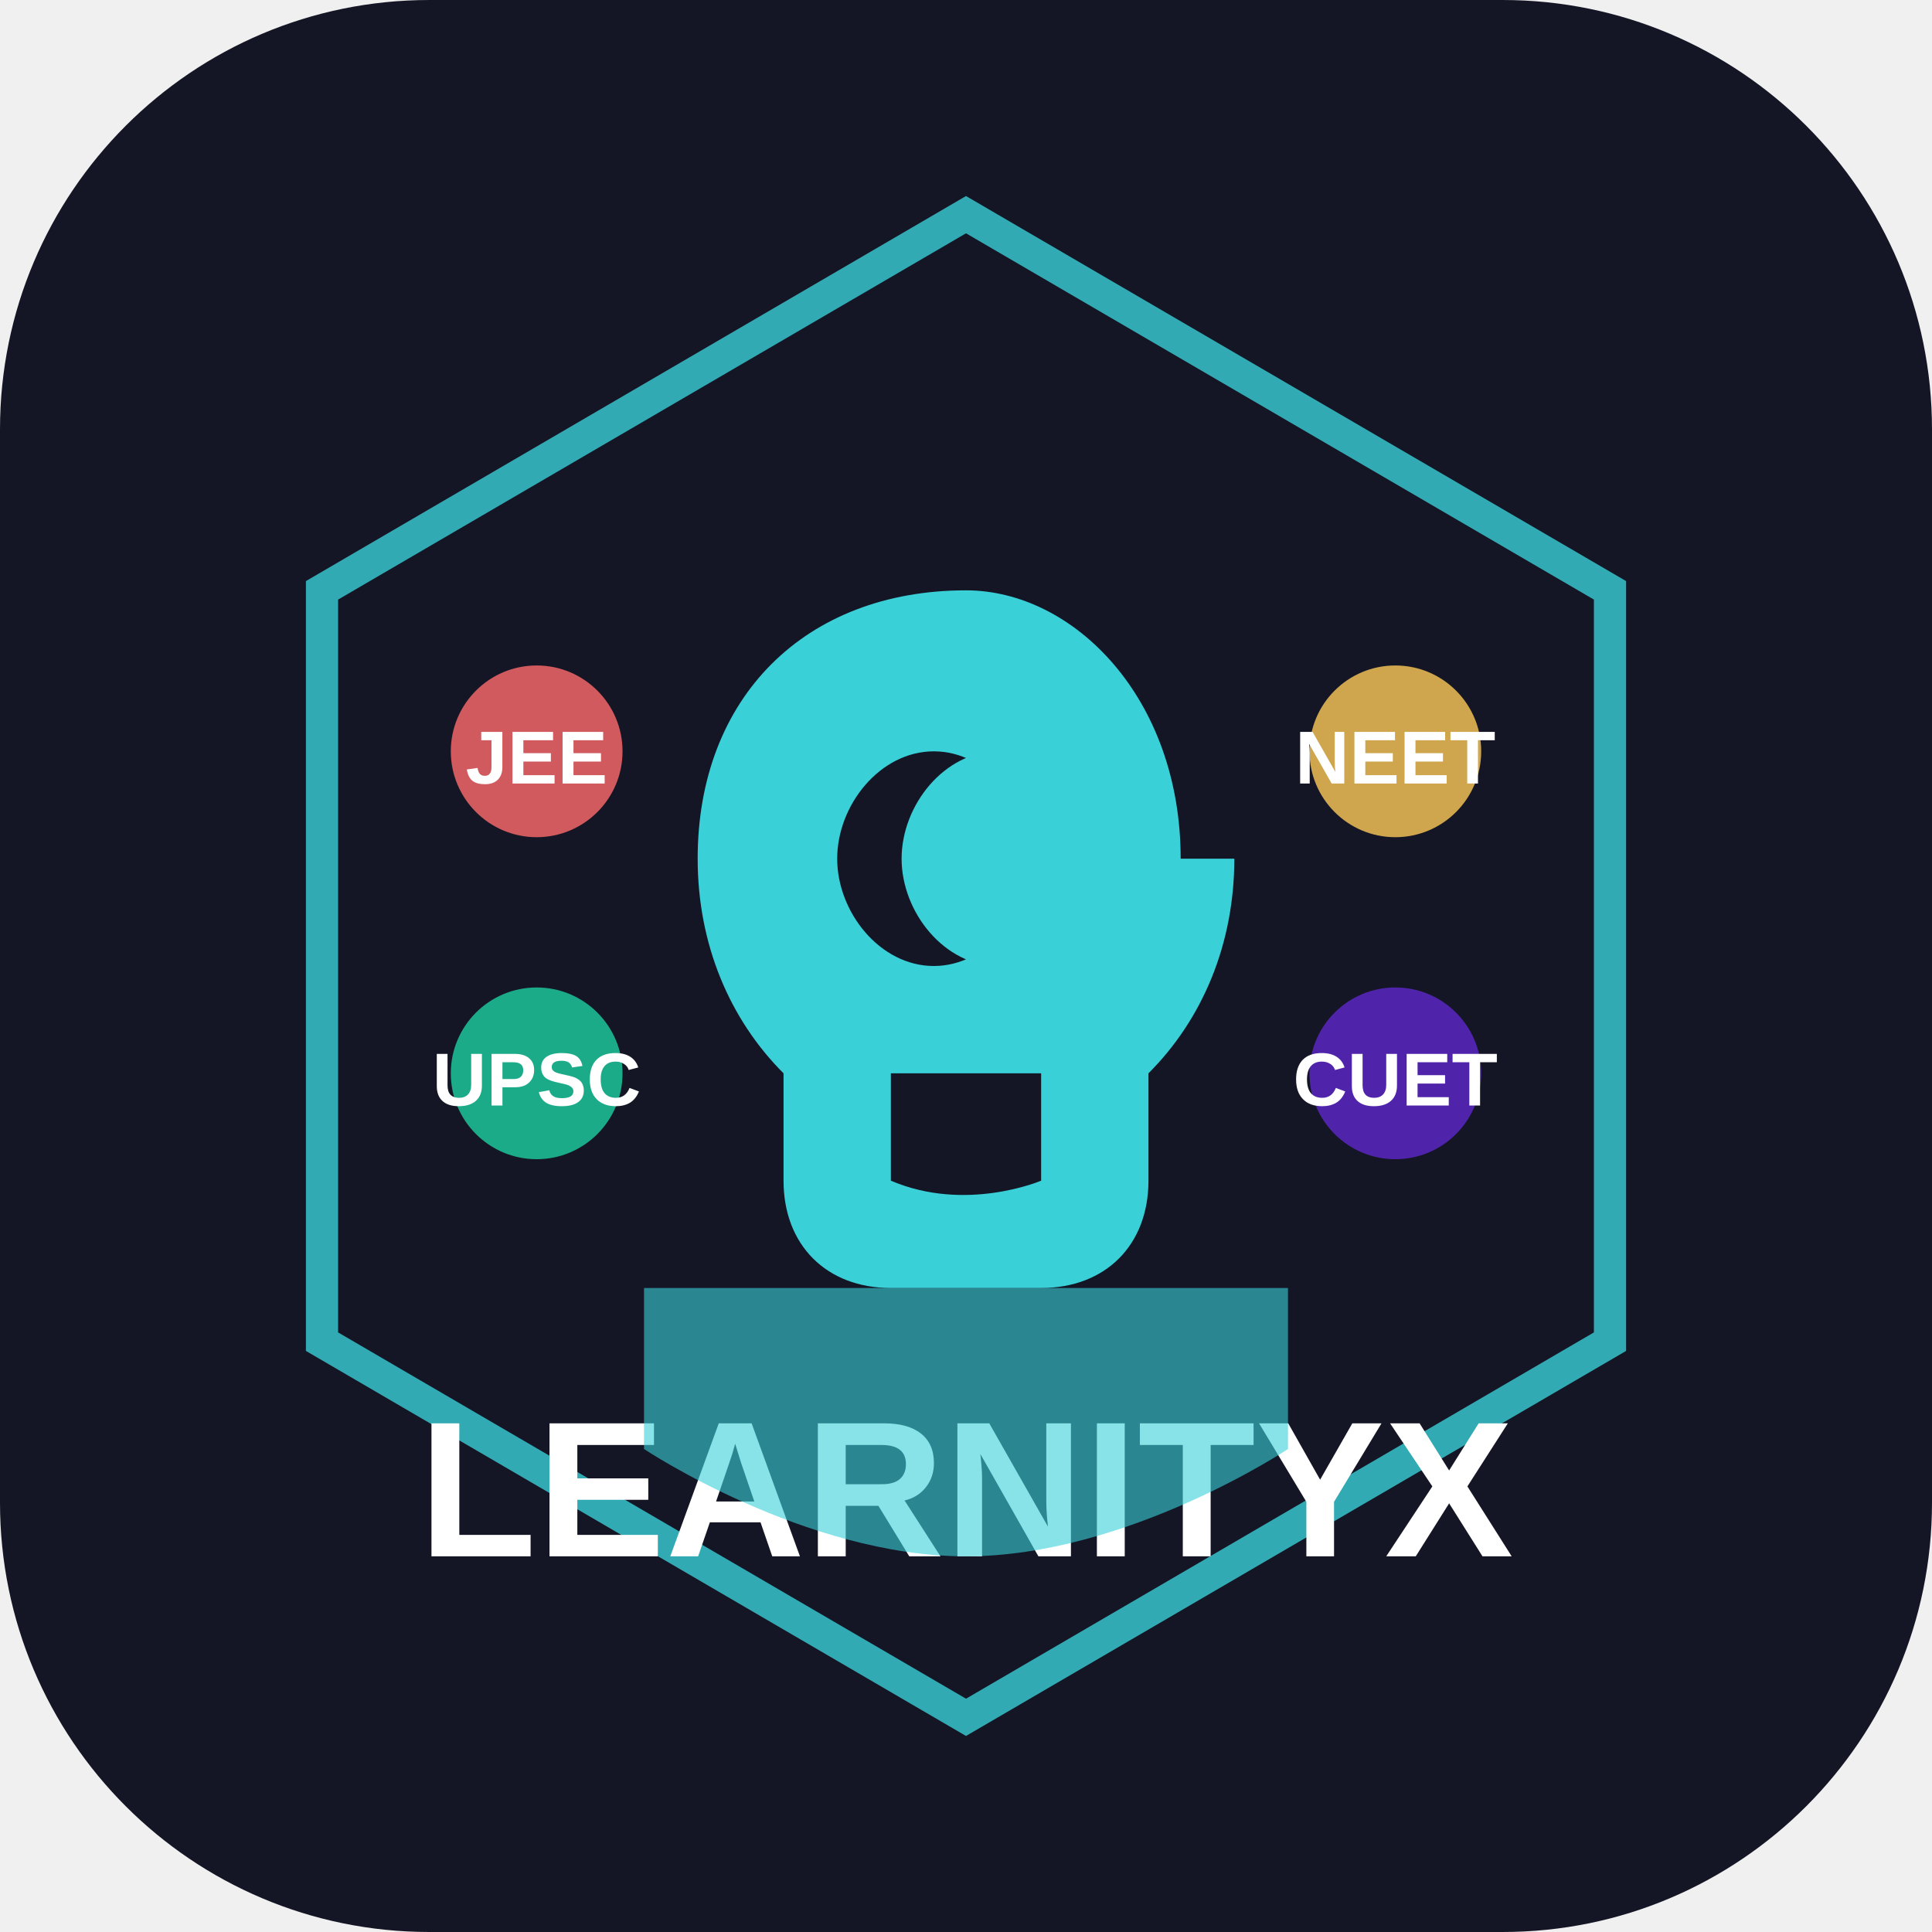
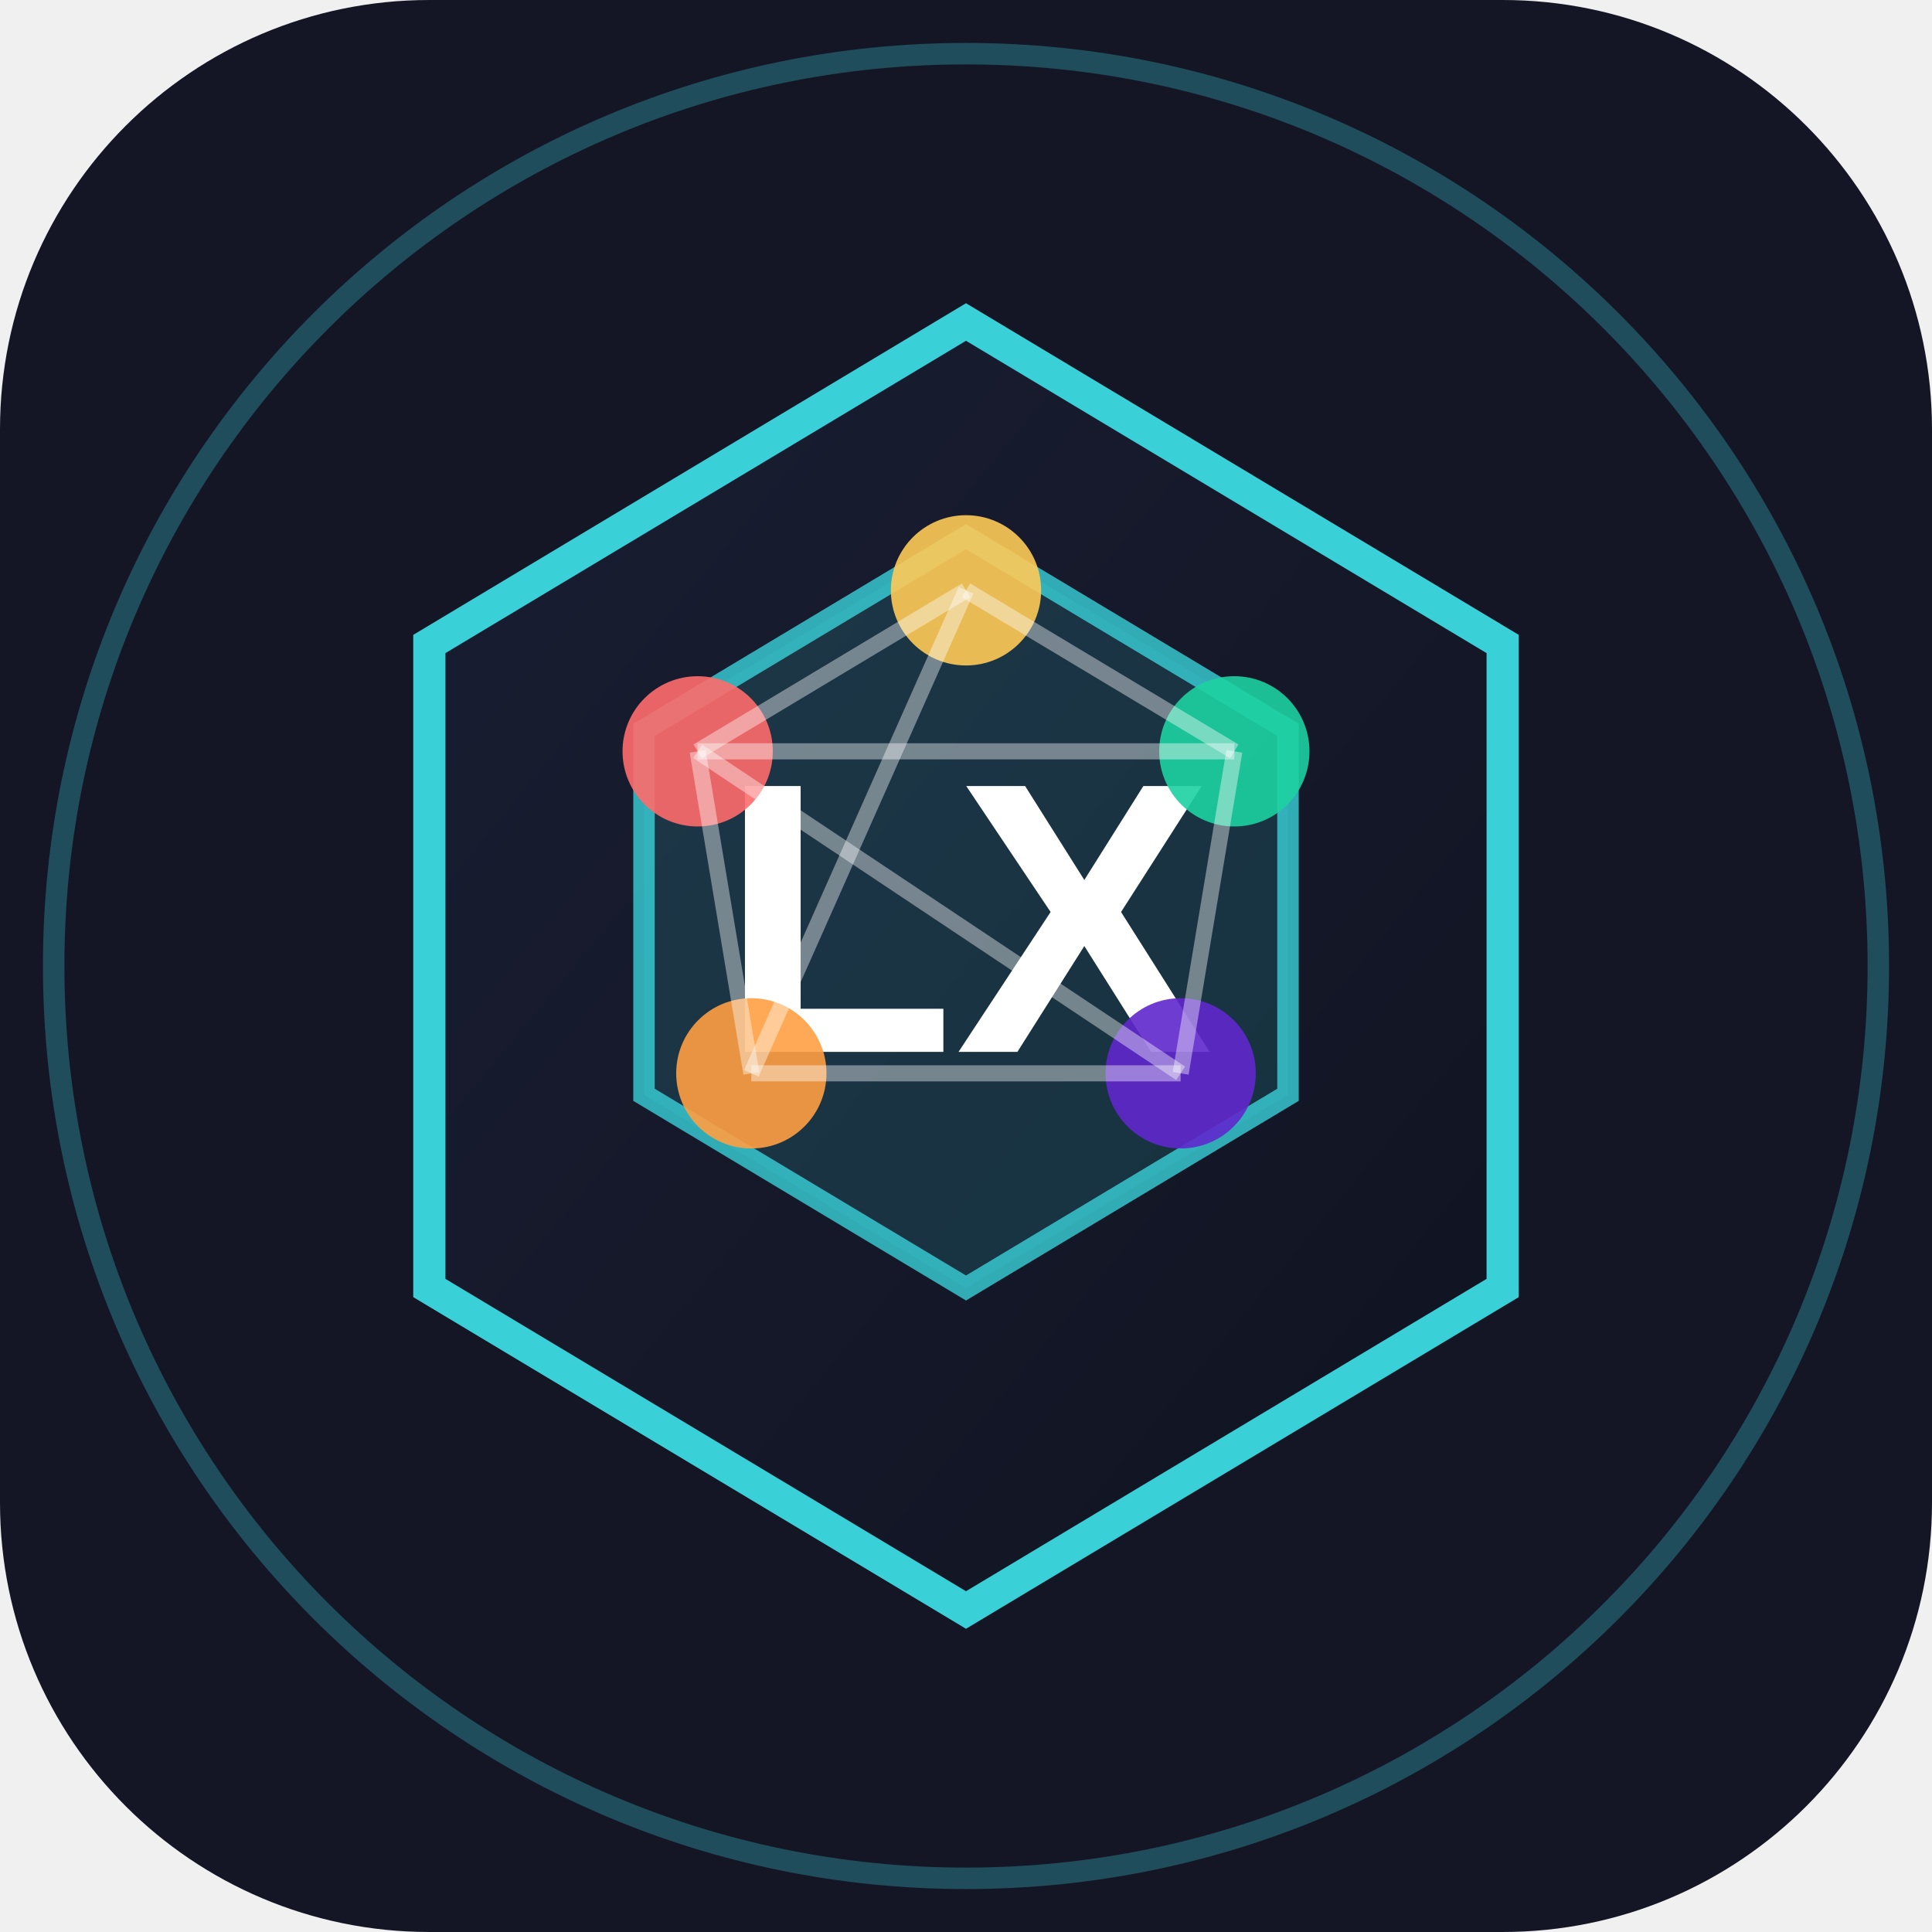
<svg xmlns="http://www.w3.org/2000/svg" width="180" height="180" viewBox="0 0 180 180">
  <rect width="180" height="180" rx="40" fill="#141625" />
-   <path d="M90 20 L150 55 L150 125 L90 160 L30 125 L30 55 Z" stroke="#39d0d8" stroke-width="3" fill="none" opacity="0.8" />
-   <text x="90" y="145" font-family="Arial, sans-serif" font-weight="bold" font-size="18" fill="#ffffff" text-anchor="middle">LEARNITYX</text>
-   <path d="M110 80 C110 65 100 55 90 55 C75 55 65 65 65 80 C65 88 68 95 73 100 L73 100 L73 110 C73 116 77 120 83 120 L97 120 C103 120 107 116 107 110 L107 100 C112 95 115 88 115 80 Z M78 80 C78 75 82 70 87 70 C92 70 96 75 96 80 C96 85 92 90 87 90 C82 90 78 85 78 80 Z M102 80 C102 75 98 70 93 70 C88 70 84 75 84 80 C84 85 88 90 93 90 C98 90 102 85 102 80 Z M83 100 L97 100 L97 110 C97 110 90 113 83 110 L83 100 Z" fill="#39d0d8" />
-   <path d="M60 120 L120 120 L120 135 C120 135 105 145 90 145 C75 145 60 135 60 135 Z" fill="#39d0d8" opacity="0.6" />
-   <circle cx="50" cy="70" r="8" fill="#ff6b6b" opacity="0.8" />
-   <circle cx="130" cy="70" r="8" fill="#feca57" opacity="0.8" />
-   <circle cx="50" cy="100" r="8" fill="#1dd1a1" opacity="0.8" />
-   <circle cx="130" cy="100" r="8" fill="#5f27cd" opacity="0.8" />
-   <text x="50" y="73" font-family="Arial, sans-serif" font-weight="bold" font-size="7" fill="#ffffff" text-anchor="middle">JEE</text>
-   <text x="130" y="73" font-family="Arial, sans-serif" font-weight="bold" font-size="7" fill="#ffffff" text-anchor="middle">NEET</text>
-   <text x="50" y="103" font-family="Arial, sans-serif" font-weight="bold" font-size="7" fill="#ffffff" text-anchor="middle">UPSC</text>
-   <text x="130" y="103" font-family="Arial, sans-serif" font-weight="bold" font-size="7" fill="#ffffff" text-anchor="middle">CUET</text>
+   <linearGradient id="grad1" x1="0%" y1="0%" x2="100%" y2="100%">
+     <stop offset="0%" stop-color="#1a1e33" />
+     <stop offset="100%" stop-color="#0f1320" />
+   </linearGradient>
+   <path d="M90 30 L140 60 L140 120 L90 150 L40 120 L40 60 Z" fill="url(#grad1)" stroke="#39d0d8" stroke-width="3" />
+   <path d="M90 50 L120 68 L120 102 L90 120 L60 102 L60 68 Z" fill="#39d0d8" fill-opacity="0.15" stroke="#39d0d8" stroke-width="2" stroke-opacity="0.8" />
+   <text x="90" y="98" font-family="Arial, sans-serif" font-weight="bold" font-size="36" fill="#ffffff" text-anchor="middle">LX</text>
+   <g opacity="0.9">
+     <circle cx="65" cy="70" r="7" fill="#ff6b6b" />
+     <circle cx="90" cy="55" r="7" fill="#feca57" />
+     <circle cx="115" cy="70" r="7" fill="#1dd1a1" />
+     <circle cx="110" cy="100" r="7" fill="#5f27cd" />
+     <circle cx="70" cy="100" r="7" fill="#ff9f43" />
+   </g>
+   <g stroke="#ffffff" stroke-width="1.5" stroke-opacity="0.4">
+     <line x1="65" y1="70" x2="90" y2="55" />
+     <line x1="90" y1="55" x2="115" y2="70" />
+     <line x1="115" y1="70" x2="110" y2="100" />
+     <line x1="110" y1="100" x2="70" y2="100" />
+     <line x1="70" y1="100" x2="65" y2="70" />
+     <line x1="65" y1="70" x2="110" y2="100" />
+     <line x1="90" y1="55" x2="70" y2="100" />
+     <line x1="115" y1="70" x2="65" y2="70" />
+   </g>
+   <circle cx="90" cy="90" r="85" fill="none" stroke="#39d0d8" stroke-width="2" stroke-opacity="0.3" />
</svg>
